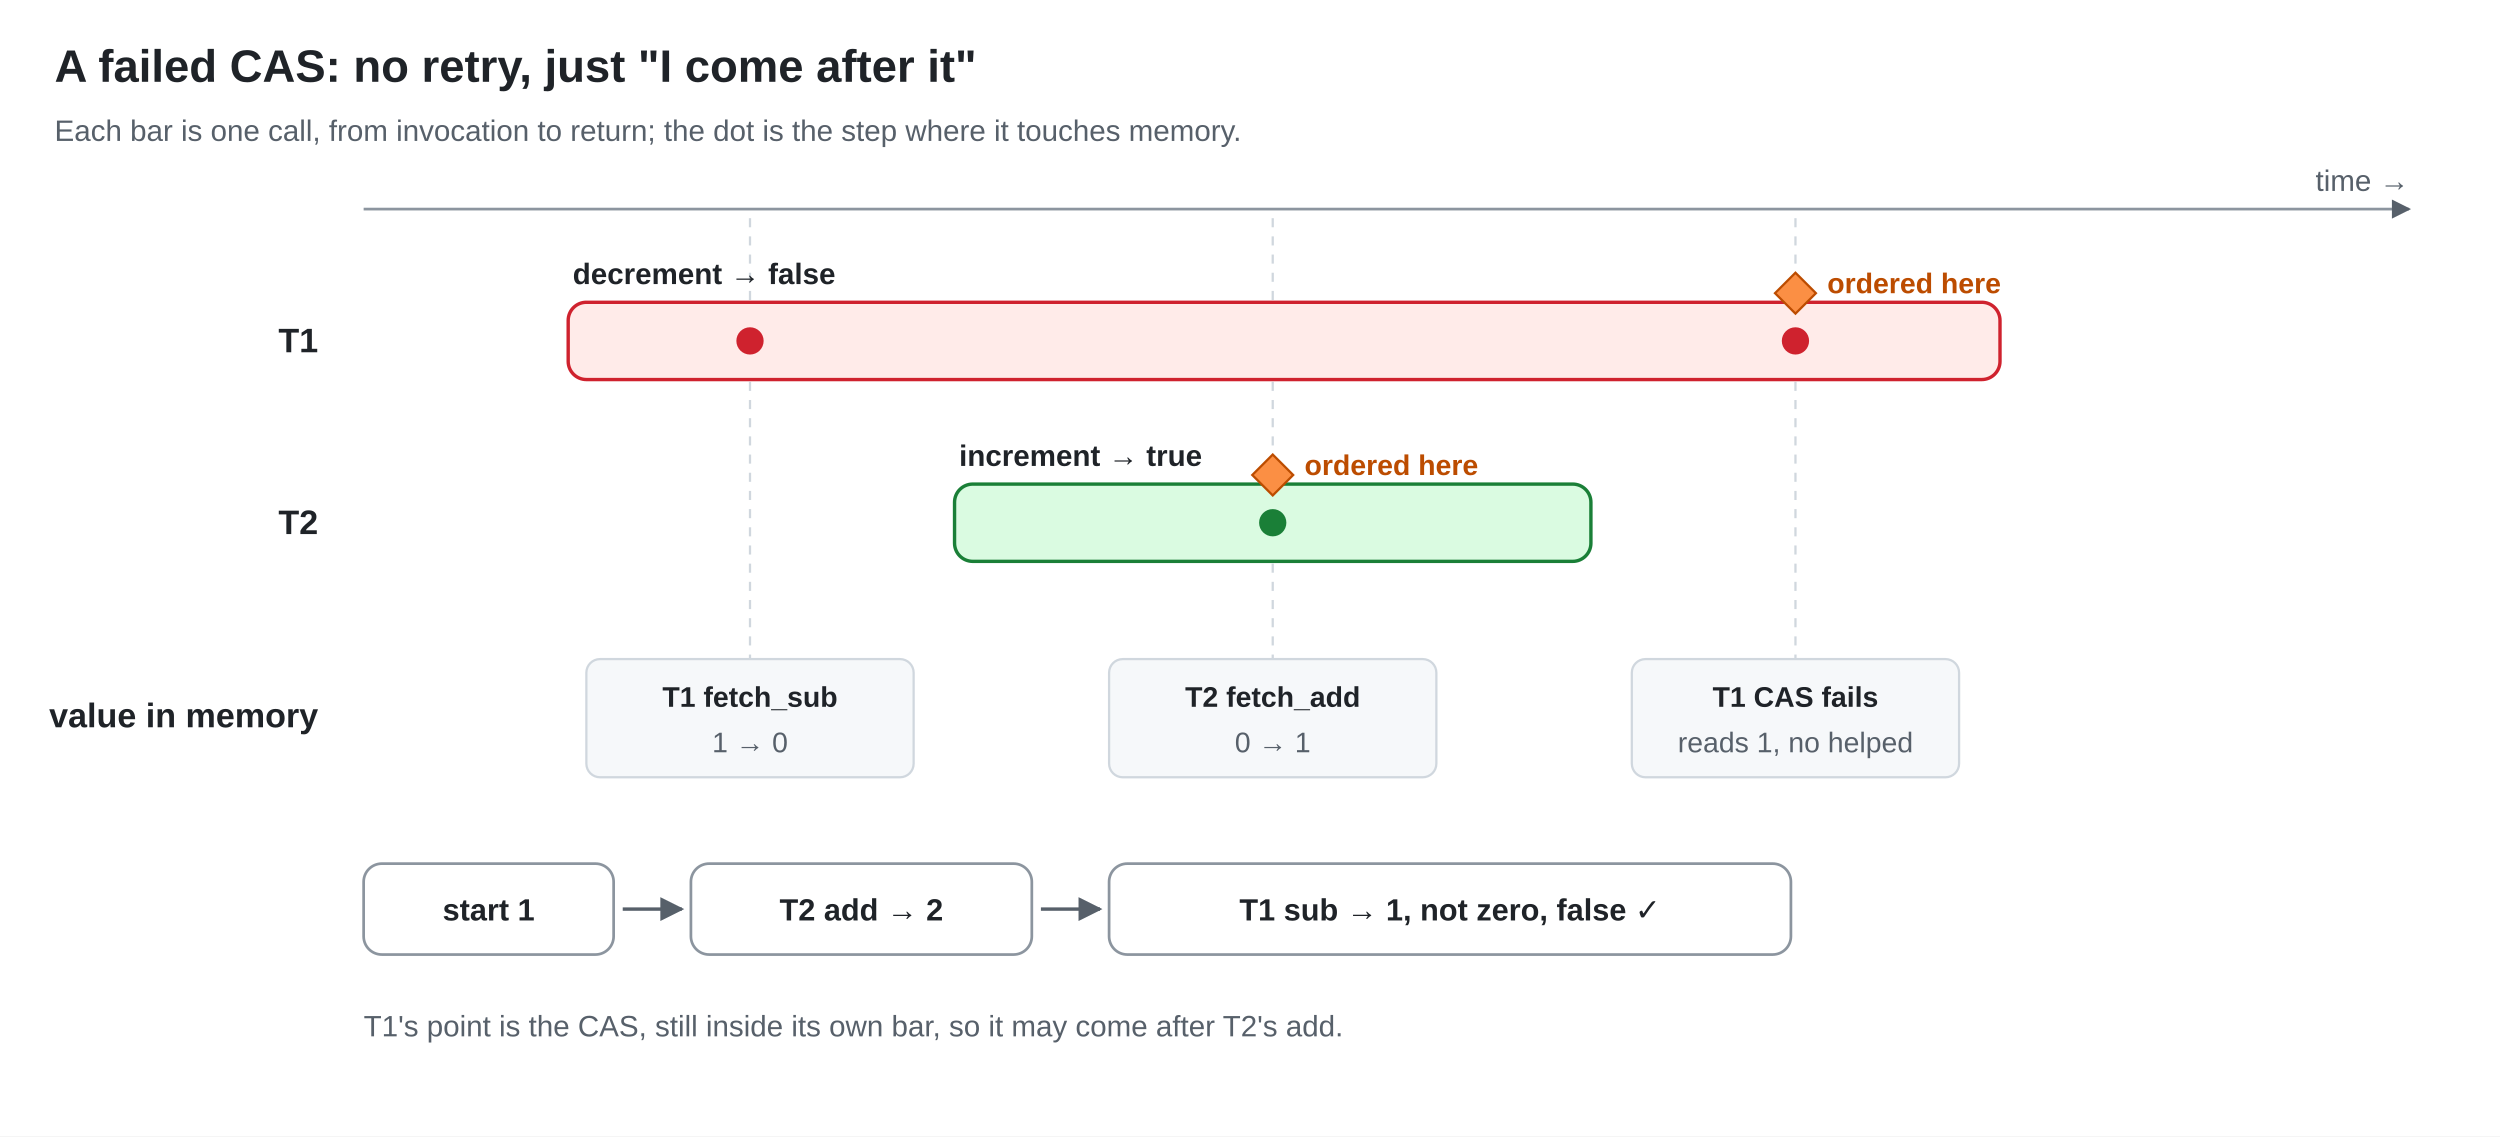
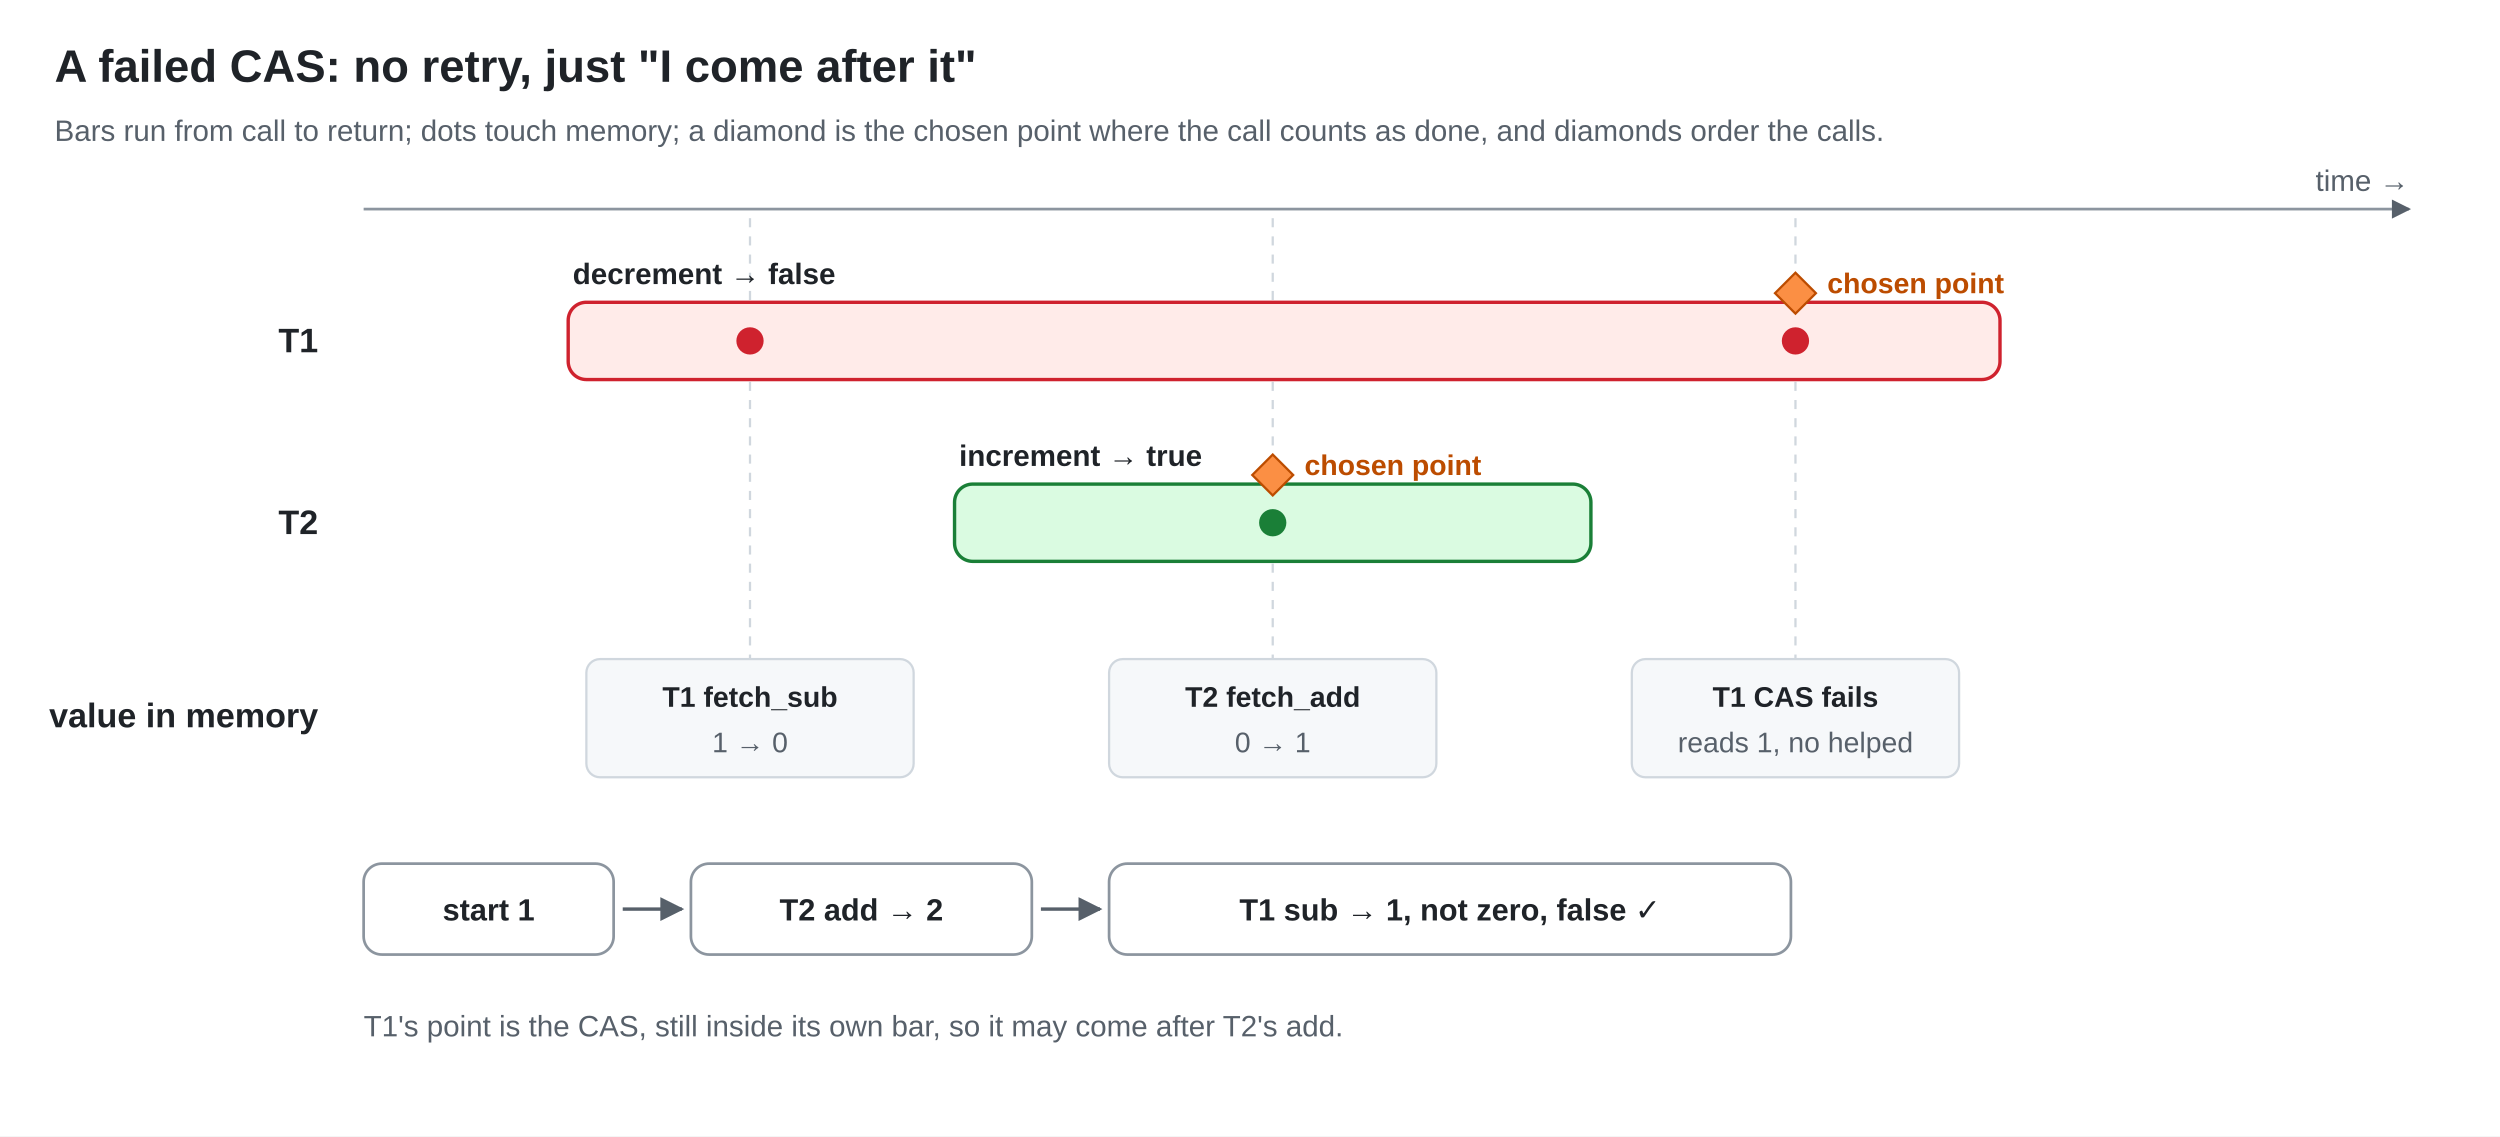
<svg xmlns="http://www.w3.org/2000/svg" viewBox="0 0 1100 500" width="1100" height="500" font-family="Segoe UI, Helvetica Neue, Arial, sans-serif">
  <defs>
    <marker id="a" viewBox="0 0 10 10" refX="9" refY="5" markerWidth="7" markerHeight="7" orient="auto">
      <path d="M0,0 L10,5 L0,10 z" fill="#57606a" />
    </marker>
    <style>
.h{font-size:20px;font-weight:700;fill:#1f2328}.s{font-size:13px;fill:#57606a}.lane{font-size:15px;font-weight:700;fill:#1f2328}
.bar{font-size:13px;font-weight:600;fill:#1f2328}.op{font-size:12.5px;font-weight:600;fill:#1f2328}.val{font-size:12.5px;fill:#57606a}
.num{font-size:13px;font-weight:700;fill:#ffffff}.chip{font-size:13.5px;font-weight:600;fill:#1f2328}.bad{font-size:13.5px;font-weight:600;fill:#cf222e}
.k{font-size:13px;fill:#57606a}.t{font-size:15px;font-weight:700;fill:#1f2328}.pt{font-size:12.5px;font-weight:600;fill:#bc4c00}
</style>
  </defs>
  <rect x="0" y="0" width="1100" height="500" fill="#ffffff" />
  <text x="24" y="36" class="h" text-anchor="start">A failed CAS: no retry, just "I come after it"</text>
-   <text x="24" y="62" class="s" text-anchor="start">Each bar is one call, from invocation to return; the dot is the step where it touches memory.</text>
+   <text x="24" y="62" class="s" text-anchor="start">Bars run from call to return; dots touch memory; a diamond is the chosen point where the call counts as done, and diamonds order the calls.</text>
  <line x1="330" y1="96" x2="330" y2="290" stroke="#d0d7de" stroke-dasharray="4 4" />
  <line x1="560" y1="96" x2="560" y2="290" stroke="#d0d7de" stroke-dasharray="4 4" />
  <line x1="790" y1="96" x2="790" y2="290" stroke="#d0d7de" stroke-dasharray="4 4" />
  <line x1="160" y1="92" x2="1060" y2="92" stroke="#8c959f" stroke-width="1.2" marker-end="url(#a)" />
  <text x="1060" y="84" class="k" text-anchor="end">time →</text>
  <text x="140" y="155" class="lane" text-anchor="end">T1</text>
  <text x="140" y="235" class="lane" text-anchor="end">T2</text>
  <rect x="250" y="133" width="630" height="34" rx="8" fill="#ffebe9" stroke="#cf222e" stroke-width="1.5" />
  <text x="252" y="125" class="bar" text-anchor="start">decrement → false</text>
  <circle cx="330" cy="150" r="6" fill="#cf222e" />
  <circle cx="790" cy="150" r="6" fill="#cf222e" />
  <rect x="420" y="213" width="280" height="34" rx="8" fill="#dafbe1" stroke="#1a7f37" stroke-width="1.5" />
  <text x="422" y="205" class="bar" text-anchor="start">increment → true</text>
  <circle cx="560" cy="230" r="6" fill="#1a7f37" />
  <path d="M560,200 l9,9 l-9,9 l-9,-9 z" fill="#fb8f44" stroke="#bc4c00" />
  <path d="M790,120 l9,9 l-9,9 l-9,-9 z" fill="#fb8f44" stroke="#bc4c00" />
-   <text x="804" y="129" class="pt" text-anchor="start">ordered here</text>
-   <text x="574" y="209" class="pt" text-anchor="start">ordered here</text>
+   <text x="804" y="129" class="pt" text-anchor="start">chosen point</text>
+   <text x="574" y="209" class="pt" text-anchor="start">chosen point</text>
  <text x="140" y="320" class="lane" text-anchor="end">value in memory</text>
  <rect x="258" y="290" width="144" height="52" rx="6" fill="#f6f8fa" stroke="#d0d7de" />
  <text x="330" y="311" class="op" text-anchor="middle">T1 fetch_sub</text>
  <text x="330" y="331" class="val" text-anchor="middle">1 → 0</text>
  <rect x="488" y="290" width="144" height="52" rx="6" fill="#f6f8fa" stroke="#d0d7de" />
  <text x="560" y="311" class="op" text-anchor="middle">T2 fetch_add</text>
  <text x="560" y="331" class="val" text-anchor="middle">0 → 1</text>
  <rect x="718" y="290" width="144" height="52" rx="6" fill="#f6f8fa" stroke="#d0d7de" />
  <text x="790" y="311" class="op" text-anchor="middle">T1 CAS fails</text>
  <text x="790" y="331" class="val" text-anchor="middle">reads 1, no helped</text>
  <rect x="160" y="380" width="110" height="40" rx="8" fill="#ffffff" stroke="#8c959f" stroke-width="1.2" />
  <text x="215.0" y="405" class="chip" text-anchor="middle">start 1</text>
  <line x1="274" y1="400" x2="300" y2="400" stroke="#57606a" stroke-width="1.5" marker-end="url(#a)" />
  <rect x="304" y="380" width="150" height="40" rx="8" fill="#ffffff" stroke="#8c959f" stroke-width="1.2" />
  <text x="379.0" y="405" class="chip" text-anchor="middle">T2 add → 2</text>
  <line x1="458" y1="400" x2="484" y2="400" stroke="#57606a" stroke-width="1.5" marker-end="url(#a)" />
  <rect x="488" y="380" width="300" height="40" rx="8" fill="#ffffff" stroke="#8c959f" stroke-width="1.2" />
  <text x="638.0" y="405" class="chip" text-anchor="middle">T1 sub → 1, not zero, false ✓</text>
  <text x="160" y="456" class="k" text-anchor="start">T1's point is the CAS, still inside its own bar, so it may come after T2's add.</text>
</svg>
